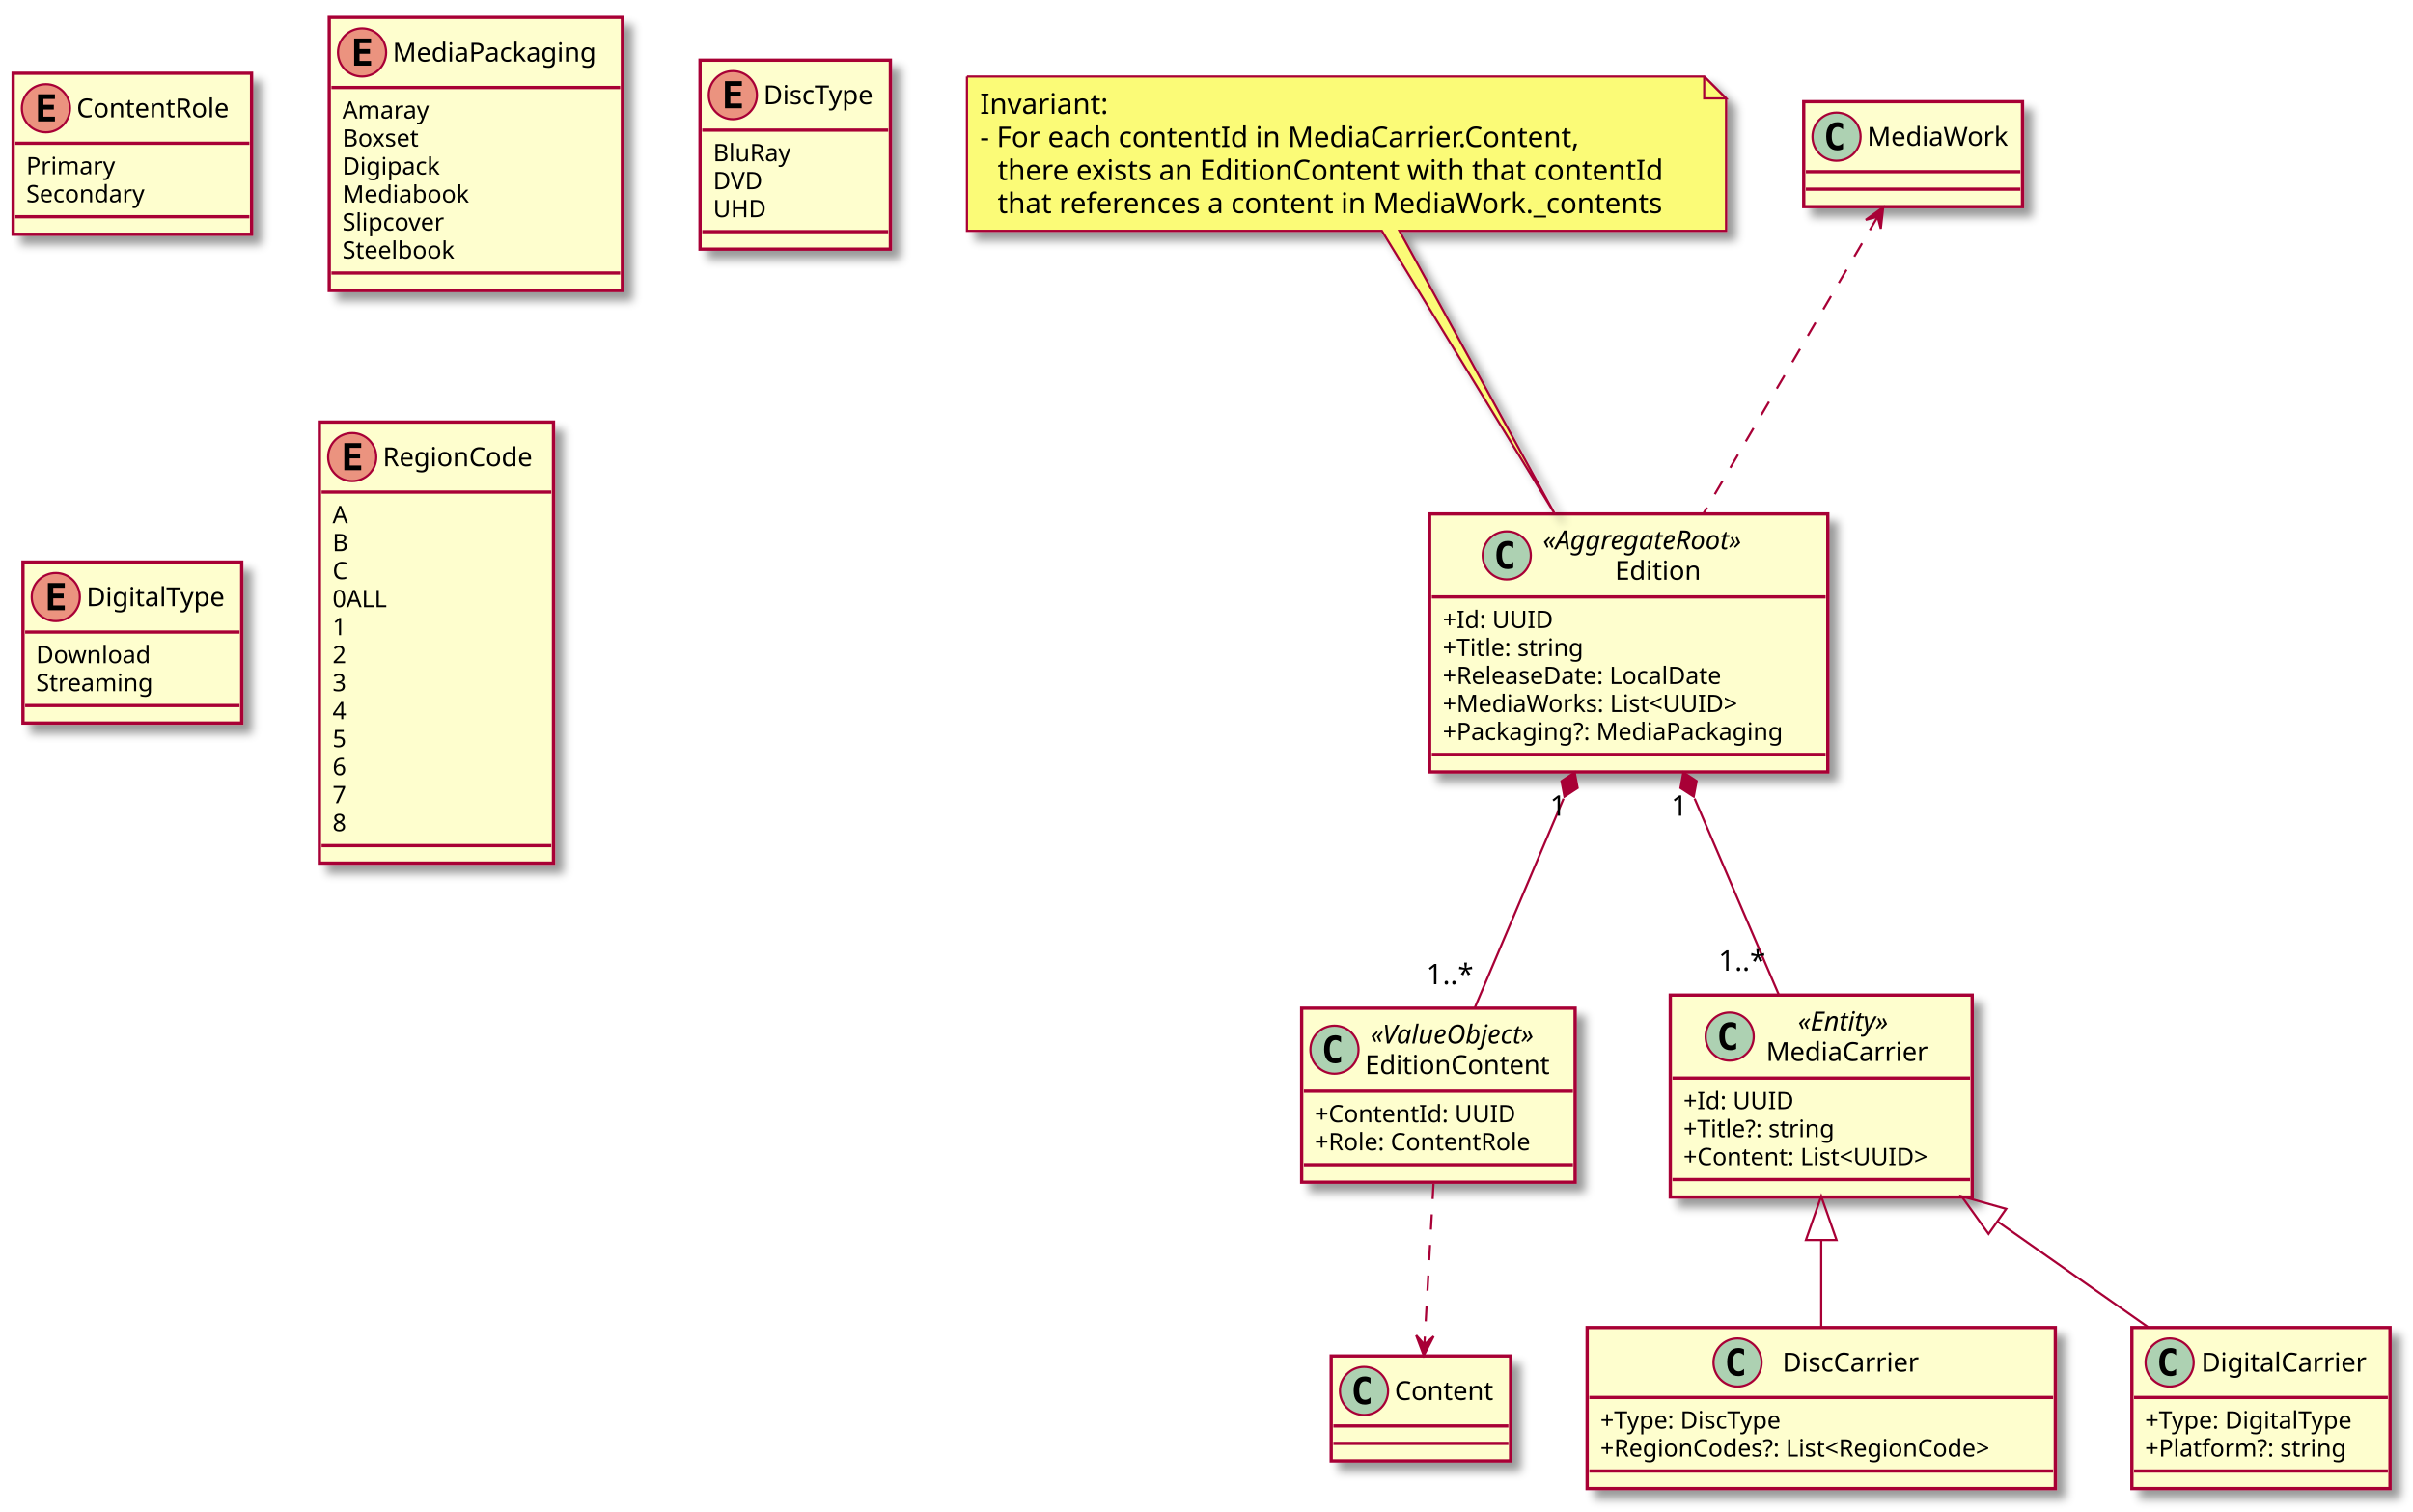
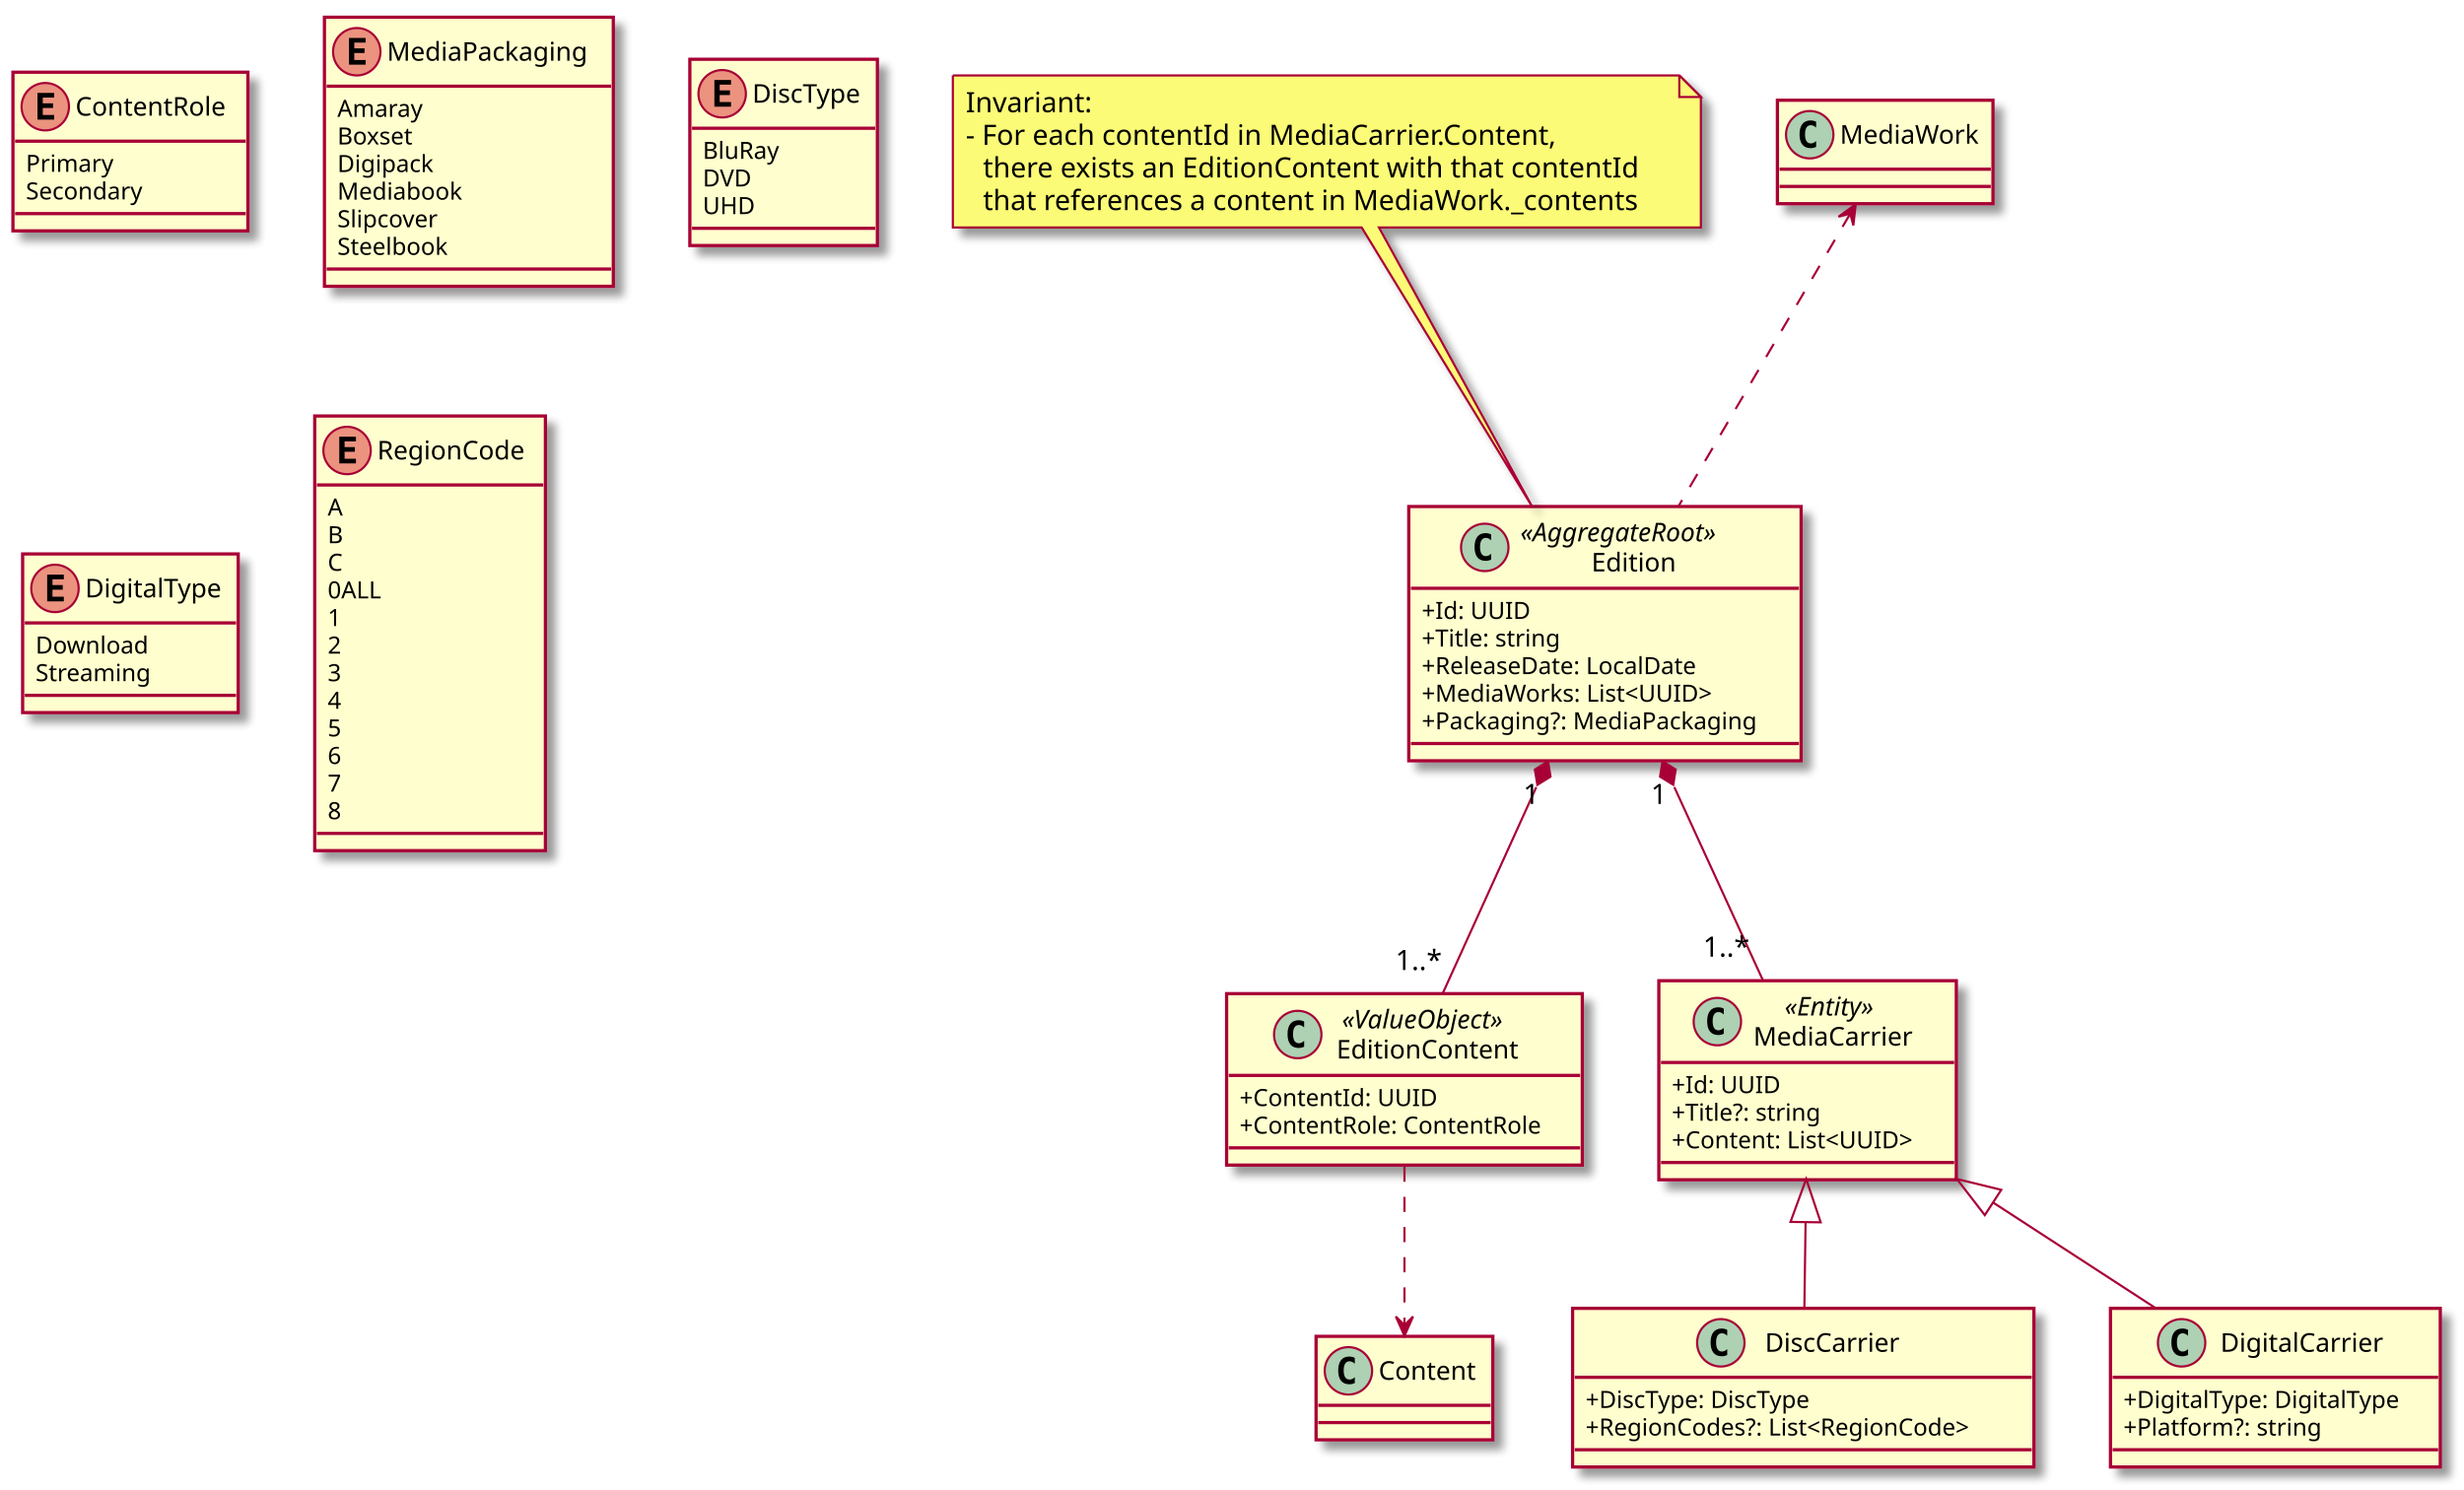
- <svg xmlns="http://www.w3.org/2000/svg" contentScriptType="application/ecmascript" contentStyleType="text/css" height="691px" preserveAspectRatio="none" style="width:1103px;height:691px;" version="1.1" viewBox="0 0 1103 691" width="1103px" zoomAndPan="magnify">
+ <svg xmlns="http://www.w3.org/2000/svg" contentScriptType="application/ecmascript" contentStyleType="text/css" height="691px" preserveAspectRatio="none" style="width:1143px;height:691px;" version="1.1" viewBox="0 0 1143 691" width="1143px" zoomAndPan="magnify">
  <defs>
-     <filter height="300%" id="f6bj7vffyf00a" width="300%" x="-1" y="-1">
+     <filter height="300%" id="f1p2oiz1u4tc2m" width="300%" x="-1" y="-1">
      <feGaussianBlur result="blurOut" stdDeviation="2.0" />
      <feColorMatrix in="blurOut" result="blurOut2" type="matrix" values="0 0 0 0 0 0 0 0 0 0 0 0 0 0 0 0 0 0 .4 0" />
      <feOffset dx="4.0" dy="4.0" in="blurOut2" result="blurOut3" />
      <feBlend in="SourceGraphic" in2="blurOut3" mode="normal" />
    </filter>
  </defs>
  <g>
-     <rect fill="#FEFECE" filter="url(#f6bj7vffyf00a)" height="117.961" id="Edition" style="stroke: #A80036; stroke-width: 1.5;" width="182" x="653.5" y="235" />
+     <rect fill="#FEFECE" filter="url(#f1p2oiz1u4tc2m)" height="117.961" id="Edition" style="stroke: #A80036; stroke-width: 1.5;" width="182" x="653.5" y="235" />
    <ellipse cx="688.75" cy="253.969" fill="#ADD1B2" rx="11" ry="11" style="stroke: #A80036; stroke-width: 1.0;" />
    <path d="M691.719,259.609 Q691.141,259.906 690.5,260.047 Q689.859,260.203 689.156,260.203 Q686.656,260.203 685.328,258.562 Q684.016,256.906 684.016,253.781 Q684.016,250.656 685.328,249 Q686.656,247.344 689.156,247.344 Q689.859,247.344 690.5,247.5 Q691.156,247.656 691.719,247.953 L691.719,250.672 Q691.094,250.094 690.5,249.828 Q689.906,249.547 689.281,249.547 Q687.938,249.547 687.25,250.625 Q686.562,251.688 686.562,253.781 Q686.562,255.875 687.25,256.953 Q687.938,258.016 689.281,258.016 Q689.906,258.016 690.5,257.75 Q691.094,257.469 691.719,256.891 L691.719,259.609 Z " />
    <text fill="#000000" font-family="sans-serif" font-size="12" font-style="italic" lengthAdjust="spacingAndGlyphs" textLength="109" x="705.25" y="251.139">«AggregateRoot»</text>
    <text fill="#000000" font-family="sans-serif" font-size="12" lengthAdjust="spacingAndGlyphs" textLength="43" x="738.25" y="265.107">Edition</text>
    <line style="stroke: #A80036; stroke-width: 1.5;" x1="654.5" x2="834.5" y1="272.938" y2="272.938" />
    <text fill="#000000" font-family="sans-serif" font-size="11" lengthAdjust="spacingAndGlyphs" textLength="54" x="659.5" y="287.148">+Id: UUID</text>
    <text fill="#000000" font-family="sans-serif" font-size="11" lengthAdjust="spacingAndGlyphs" textLength="74" x="659.5" y="299.953">+Title: string</text>
    <text fill="#000000" font-family="sans-serif" font-size="11" lengthAdjust="spacingAndGlyphs" textLength="143" x="659.5" y="312.757">+ReleaseDate: LocalDate</text>
    <text fill="#000000" font-family="sans-serif" font-size="11" lengthAdjust="spacingAndGlyphs" textLength="149" x="659.5" y="325.562">+MediaWorks: List&lt;UUID&gt;</text>
    <text fill="#000000" font-family="sans-serif" font-size="11" lengthAdjust="spacingAndGlyphs" textLength="170" x="659.5" y="338.367">+Packaging?: MediaPackaging</text>
    <line style="stroke: #A80036; stroke-width: 1.5;" x1="654.5" x2="834.5" y1="344.961" y2="344.961" />
-     <path d="M442,35 L442,105.531 A0,0 0 0 0 442,105.531 L631.66,105.531 L710.69,234.95 L639.66,105.531 L789,105.531 A0,0 0 0 0 789,105.531 L789,45 L779,35 L442,35 A0,0 0 0 0 442,35 " fill="#FBFB77" filter="url(#f6bj7vffyf00a)" style="stroke: #A80036; stroke-width: 1.0;" />
+     <path d="M442,35 L442,105.531 A0,0 0 0 0 442,105.531 L631.66,105.531 L710.69,234.95 L639.66,105.531 L789,105.531 A0,0 0 0 0 789,105.531 L789,45 L779,35 L442,35 A0,0 0 0 0 442,35 " fill="#FBFB77" filter="url(#f1p2oiz1u4tc2m)" style="stroke: #A80036; stroke-width: 1.0;" />
    <path d="M779,35 L779,45 L789,45 L779,35 " fill="#FBFB77" style="stroke: #A80036; stroke-width: 1.0;" />
    <text fill="#000000" font-family="sans-serif" font-size="13" lengthAdjust="spacingAndGlyphs" textLength="59" x="448" y="52.067">Invariant:</text>
    <text fill="#000000" font-family="sans-serif" font-size="13" lengthAdjust="spacingAndGlyphs" textLength="287" x="448" y="67.2">- For each contentId in MediaCarrier.Content,</text>
    <text fill="#000000" font-family="sans-serif" font-size="13" lengthAdjust="spacingAndGlyphs" textLength="316" x="456" y="82.332">there exists an EditionContent with that contentId</text>
    <text fill="#000000" font-family="sans-serif" font-size="13" lengthAdjust="spacingAndGlyphs" textLength="318" x="456" y="97.465">that references a content in MediaWork._contents</text>
-     <rect fill="#FEFECE" filter="url(#f6bj7vffyf00a)" height="79.547" id="EditionContent" style="stroke: #A80036; stroke-width: 1.5;" width="125" x="595" y="461" />
-     <ellipse cx="610" cy="479.969" fill="#ADD1B2" rx="11" ry="11" style="stroke: #A80036; stroke-width: 1.0;" />
-     <path d="M612.969,485.609 Q612.391,485.906 611.75,486.047 Q611.109,486.203 610.406,486.203 Q607.906,486.203 606.578,484.562 Q605.266,482.906 605.266,479.781 Q605.266,476.656 606.578,475 Q607.906,473.344 610.406,473.344 Q611.109,473.344 611.75,473.5 Q612.406,473.656 612.969,473.953 L612.969,476.672 Q612.344,476.094 611.75,475.828 Q611.156,475.547 610.531,475.547 Q609.188,475.547 608.5,476.625 Q607.812,477.688 607.812,479.781 Q607.812,481.875 608.5,482.953 Q609.188,484.016 610.531,484.016 Q611.156,484.016 611.75,483.75 Q612.344,483.469 612.969,482.891 L612.969,485.609 Z " />
-     <text fill="#000000" font-family="sans-serif" font-size="12" font-style="italic" lengthAdjust="spacingAndGlyphs" textLength="88" x="626.5" y="477.139">«ValueObject»</text>
-     <text fill="#000000" font-family="sans-serif" font-size="12" lengthAdjust="spacingAndGlyphs" textLength="93" x="624" y="491.107">EditionContent</text>
-     <line style="stroke: #A80036; stroke-width: 1.5;" x1="596" x2="719" y1="498.938" y2="498.938" />
-     <text fill="#000000" font-family="sans-serif" font-size="11" lengthAdjust="spacingAndGlyphs" textLength="98" x="601" y="513.148">+ContentId: UUID</text>
-     <text fill="#000000" font-family="sans-serif" font-size="11" lengthAdjust="spacingAndGlyphs" textLength="109" x="601" y="525.953">+Role: ContentRole</text>
-     <line style="stroke: #A80036; stroke-width: 1.5;" x1="596" x2="719" y1="532.547" y2="532.547" />
-     <rect fill="#FEFECE" filter="url(#f6bj7vffyf00a)" height="73.609" id="ContentRole" style="stroke: #A80036; stroke-width: 1.5;" width="109" x="6" y="33.5" />
+     <rect fill="#FEFECE" filter="url(#f1p2oiz1u4tc2m)" height="79.547" id="EditionContent" style="stroke: #A80036; stroke-width: 1.5;" width="165" x="569" y="461" />
+     <ellipse cx="602" cy="479.969" fill="#ADD1B2" rx="11" ry="11" style="stroke: #A80036; stroke-width: 1.0;" />
+     <path d="M604.969,485.609 Q604.391,485.906 603.75,486.047 Q603.109,486.203 602.406,486.203 Q599.906,486.203 598.578,484.562 Q597.266,482.906 597.266,479.781 Q597.266,476.656 598.578,475 Q599.906,473.344 602.406,473.344 Q603.109,473.344 603.75,473.5 Q604.406,473.656 604.969,473.953 L604.969,476.672 Q604.344,476.094 603.75,475.828 Q603.156,475.547 602.531,475.547 Q601.188,475.547 600.5,476.625 Q599.812,477.688 599.812,479.781 Q599.812,481.875 600.5,482.953 Q601.188,484.016 602.531,484.016 Q603.156,484.016 603.75,483.75 Q604.344,483.469 604.969,482.891 L604.969,485.609 Z " />
+     <text fill="#000000" font-family="sans-serif" font-size="12" font-style="italic" lengthAdjust="spacingAndGlyphs" textLength="88" x="622.5" y="477.139">«ValueObject»</text>
+     <text fill="#000000" font-family="sans-serif" font-size="12" lengthAdjust="spacingAndGlyphs" textLength="93" x="620" y="491.107">EditionContent</text>
+     <line style="stroke: #A80036; stroke-width: 1.5;" x1="570" x2="733" y1="498.938" y2="498.938" />
+     <text fill="#000000" font-family="sans-serif" font-size="11" lengthAdjust="spacingAndGlyphs" textLength="98" x="575" y="513.148">+ContentId: UUID</text>
+     <text fill="#000000" font-family="sans-serif" font-size="11" lengthAdjust="spacingAndGlyphs" textLength="153" x="575" y="525.953">+ContentRole: ContentRole</text>
+     <line style="stroke: #A80036; stroke-width: 1.5;" x1="570" x2="733" y1="532.547" y2="532.547" />
+     <rect fill="#FEFECE" filter="url(#f1p2oiz1u4tc2m)" height="73.609" id="ContentRole" style="stroke: #A80036; stroke-width: 1.5;" width="109" x="6" y="33.5" />
    <ellipse cx="21" cy="49.5" fill="#EB937F" rx="11" ry="11" style="stroke: #A80036; stroke-width: 1.0;" />
    <path d="M25.109,55.5 L17.391,55.5 L17.391,43.109 L25.109,43.109 L25.109,45.266 L19.844,45.266 L19.844,47.938 L24.609,47.938 L24.609,50.094 L19.844,50.094 L19.844,53.344 L25.109,53.344 L25.109,55.5 Z " />
    <text fill="#000000" font-family="sans-serif" font-size="12" lengthAdjust="spacingAndGlyphs" textLength="77" x="35" y="53.654">ContentRole</text>
    <line style="stroke: #A80036; stroke-width: 1.5;" x1="7" x2="114" y1="65.5" y2="65.5" />
    <text fill="#000000" font-family="sans-serif" font-size="11" lengthAdjust="spacingAndGlyphs" textLength="44" x="12" y="79.71">Primary</text>
    <text fill="#000000" font-family="sans-serif" font-size="11" lengthAdjust="spacingAndGlyphs" textLength="60" x="12" y="92.515">Secondary</text>
    <line style="stroke: #A80036; stroke-width: 1.5;" x1="7" x2="114" y1="99.109" y2="99.109" />
-     <rect fill="#FEFECE" filter="url(#f6bj7vffyf00a)" height="92.352" id="MediaCarrier" style="stroke: #A80036; stroke-width: 1.5;" width="138" x="763.5" y="455" />
-     <ellipse cx="790.65" cy="473.969" fill="#ADD1B2" rx="11" ry="11" style="stroke: #A80036; stroke-width: 1.0;" />
-     <path d="M793.619,479.609 Q793.041,479.906 792.4,480.047 Q791.759,480.203 791.056,480.203 Q788.556,480.203 787.228,478.562 Q785.916,476.906 785.916,473.781 Q785.916,470.656 787.228,469 Q788.556,467.344 791.056,467.344 Q791.759,467.344 792.4,467.5 Q793.056,467.656 793.619,467.953 L793.619,470.672 Q792.994,470.094 792.4,469.828 Q791.806,469.547 791.181,469.547 Q789.837,469.547 789.15,470.625 Q788.462,471.688 788.462,473.781 Q788.462,475.875 789.15,476.953 Q789.837,478.016 791.181,478.016 Q791.806,478.016 792.4,477.75 Q792.994,477.469 793.619,476.891 L793.619,479.609 Z " />
-     <text fill="#000000" font-family="sans-serif" font-size="12" font-style="italic" lengthAdjust="spacingAndGlyphs" textLength="50" x="821.85" y="471.139">«Entity»</text>
-     <text fill="#000000" font-family="sans-serif" font-size="12" lengthAdjust="spacingAndGlyphs" textLength="79" x="807.35" y="485.107">MediaCarrier</text>
-     <line style="stroke: #A80036; stroke-width: 1.5;" x1="764.5" x2="900.5" y1="492.938" y2="492.938" />
-     <text fill="#000000" font-family="sans-serif" font-size="11" lengthAdjust="spacingAndGlyphs" textLength="54" x="769.5" y="507.148">+Id: UUID</text>
-     <text fill="#000000" font-family="sans-serif" font-size="11" lengthAdjust="spacingAndGlyphs" textLength="80" x="769.5" y="519.953">+Title?: string</text>
-     <text fill="#000000" font-family="sans-serif" font-size="11" lengthAdjust="spacingAndGlyphs" textLength="126" x="769.5" y="532.757">+Content: List&lt;UUID&gt;</text>
-     <line style="stroke: #A80036; stroke-width: 1.5;" x1="764.5" x2="900.5" y1="539.352" y2="539.352" />
-     <rect fill="#FEFECE" filter="url(#f6bj7vffyf00a)" height="73.609" id="DiscCarrier" style="stroke: #A80036; stroke-width: 1.5;" width="214" x="725.5" y="607" />
-     <ellipse cx="794.25" cy="623" fill="#ADD1B2" rx="11" ry="11" style="stroke: #A80036; stroke-width: 1.0;" />
-     <path d="M797.219,628.641 Q796.641,628.938 796,629.078 Q795.359,629.234 794.656,629.234 Q792.156,629.234 790.828,627.594 Q789.516,625.938 789.516,622.812 Q789.516,619.688 790.828,618.031 Q792.156,616.375 794.656,616.375 Q795.359,616.375 796,616.531 Q796.656,616.688 797.219,616.984 L797.219,619.703 Q796.594,619.125 796,618.859 Q795.406,618.578 794.781,618.578 Q793.438,618.578 792.75,619.656 Q792.062,620.719 792.062,622.812 Q792.062,624.906 792.75,625.984 Q793.438,627.047 794.781,627.047 Q795.406,627.047 796,626.781 Q796.594,626.5 797.219,625.922 L797.219,628.641 Z " />
-     <text fill="#000000" font-family="sans-serif" font-size="12" lengthAdjust="spacingAndGlyphs" textLength="68" x="814.75" y="627.154">DiscCarrier</text>
-     <line style="stroke: #A80036; stroke-width: 1.5;" x1="726.5" x2="938.5" y1="639" y2="639" />
-     <text fill="#000000" font-family="sans-serif" font-size="11" lengthAdjust="spacingAndGlyphs" textLength="95" x="731.5" y="653.21">+Type: DiscType</text>
-     <text fill="#000000" font-family="sans-serif" font-size="11" lengthAdjust="spacingAndGlyphs" textLength="202" x="731.5" y="666.015">+RegionCodes?: List&lt;RegionCode&gt;</text>
-     <line style="stroke: #A80036; stroke-width: 1.5;" x1="726.5" x2="938.5" y1="672.609" y2="672.609" />
-     <rect fill="#FEFECE" filter="url(#f6bj7vffyf00a)" height="73.609" id="DigitalCarrier" style="stroke: #A80036; stroke-width: 1.5;" width="118" x="974.5" y="607" />
-     <ellipse cx="991.75" cy="623" fill="#ADD1B2" rx="11" ry="11" style="stroke: #A80036; stroke-width: 1.0;" />
-     <path d="M994.719,628.641 Q994.141,628.938 993.5,629.078 Q992.859,629.234 992.156,629.234 Q989.656,629.234 988.328,627.594 Q987.016,625.938 987.016,622.812 Q987.016,619.688 988.328,618.031 Q989.656,616.375 992.156,616.375 Q992.859,616.375 993.5,616.531 Q994.156,616.688 994.719,616.984 L994.719,619.703 Q994.094,619.125 993.5,618.859 Q992.906,618.578 992.281,618.578 Q990.938,618.578 990.25,619.656 Q989.562,620.719 989.562,622.812 Q989.562,624.906 990.25,625.984 Q990.938,627.047 992.281,627.047 Q992.906,627.047 993.5,626.781 Q994.094,626.5 994.719,625.922 L994.719,628.641 Z " />
-     <text fill="#000000" font-family="sans-serif" font-size="12" lengthAdjust="spacingAndGlyphs" textLength="81" x="1006.25" y="627.154">DigitalCarrier</text>
-     <line style="stroke: #A80036; stroke-width: 1.5;" x1="975.5" x2="1091.5" y1="639" y2="639" />
-     <text fill="#000000" font-family="sans-serif" font-size="11" lengthAdjust="spacingAndGlyphs" textLength="106" x="980.5" y="653.21">+Type: DigitalType</text>
-     <text fill="#000000" font-family="sans-serif" font-size="11" lengthAdjust="spacingAndGlyphs" textLength="104" x="980.5" y="666.015">+Platform?: string</text>
-     <line style="stroke: #A80036; stroke-width: 1.5;" x1="975.5" x2="1091.5" y1="672.609" y2="672.609" />
-     <rect fill="#FEFECE" filter="url(#f6bj7vffyf00a)" height="124.828" id="MediaPackaging" style="stroke: #A80036; stroke-width: 1.5;" width="134" x="150.5" y="8" />
+     <rect fill="#FEFECE" filter="url(#f1p2oiz1u4tc2m)" height="92.352" id="MediaCarrier" style="stroke: #A80036; stroke-width: 1.5;" width="138" x="769.5" y="455" />
+     <ellipse cx="796.65" cy="473.969" fill="#ADD1B2" rx="11" ry="11" style="stroke: #A80036; stroke-width: 1.0;" />
+     <path d="M799.619,479.609 Q799.041,479.906 798.4,480.047 Q797.759,480.203 797.056,480.203 Q794.556,480.203 793.228,478.562 Q791.916,476.906 791.916,473.781 Q791.916,470.656 793.228,469 Q794.556,467.344 797.056,467.344 Q797.759,467.344 798.4,467.5 Q799.056,467.656 799.619,467.953 L799.619,470.672 Q798.994,470.094 798.4,469.828 Q797.806,469.547 797.181,469.547 Q795.837,469.547 795.15,470.625 Q794.462,471.688 794.462,473.781 Q794.462,475.875 795.15,476.953 Q795.837,478.016 797.181,478.016 Q797.806,478.016 798.4,477.75 Q798.994,477.469 799.619,476.891 L799.619,479.609 Z " />
+     <text fill="#000000" font-family="sans-serif" font-size="12" font-style="italic" lengthAdjust="spacingAndGlyphs" textLength="50" x="827.85" y="471.139">«Entity»</text>
+     <text fill="#000000" font-family="sans-serif" font-size="12" lengthAdjust="spacingAndGlyphs" textLength="79" x="813.35" y="485.107">MediaCarrier</text>
+     <line style="stroke: #A80036; stroke-width: 1.5;" x1="770.5" x2="906.5" y1="492.938" y2="492.938" />
+     <text fill="#000000" font-family="sans-serif" font-size="11" lengthAdjust="spacingAndGlyphs" textLength="54" x="775.5" y="507.148">+Id: UUID</text>
+     <text fill="#000000" font-family="sans-serif" font-size="11" lengthAdjust="spacingAndGlyphs" textLength="80" x="775.5" y="519.953">+Title?: string</text>
+     <text fill="#000000" font-family="sans-serif" font-size="11" lengthAdjust="spacingAndGlyphs" textLength="126" x="775.5" y="532.757">+Content: List&lt;UUID&gt;</text>
+     <line style="stroke: #A80036; stroke-width: 1.5;" x1="770.5" x2="906.5" y1="539.352" y2="539.352" />
+     <rect fill="#FEFECE" filter="url(#f1p2oiz1u4tc2m)" height="73.609" id="DiscCarrier" style="stroke: #A80036; stroke-width: 1.5;" width="214" x="729.5" y="607" />
+     <ellipse cx="798.25" cy="623" fill="#ADD1B2" rx="11" ry="11" style="stroke: #A80036; stroke-width: 1.0;" />
+     <path d="M801.219,628.641 Q800.641,628.938 800,629.078 Q799.359,629.234 798.656,629.234 Q796.156,629.234 794.828,627.594 Q793.516,625.938 793.516,622.812 Q793.516,619.688 794.828,618.031 Q796.156,616.375 798.656,616.375 Q799.359,616.375 800,616.531 Q800.656,616.688 801.219,616.984 L801.219,619.703 Q800.594,619.125 800,618.859 Q799.406,618.578 798.781,618.578 Q797.438,618.578 796.75,619.656 Q796.062,620.719 796.062,622.812 Q796.062,624.906 796.75,625.984 Q797.438,627.047 798.781,627.047 Q799.406,627.047 800,626.781 Q800.594,626.5 801.219,625.922 L801.219,628.641 Z " />
+     <text fill="#000000" font-family="sans-serif" font-size="12" lengthAdjust="spacingAndGlyphs" textLength="68" x="818.75" y="627.154">DiscCarrier</text>
+     <line style="stroke: #A80036; stroke-width: 1.5;" x1="730.5" x2="942.5" y1="639" y2="639" />
+     <text fill="#000000" font-family="sans-serif" font-size="11" lengthAdjust="spacingAndGlyphs" textLength="119" x="735.5" y="653.21">+DiscType: DiscType</text>
+     <text fill="#000000" font-family="sans-serif" font-size="11" lengthAdjust="spacingAndGlyphs" textLength="202" x="735.5" y="666.015">+RegionCodes?: List&lt;RegionCode&gt;</text>
+     <line style="stroke: #A80036; stroke-width: 1.5;" x1="730.5" x2="942.5" y1="672.609" y2="672.609" />
+     <rect fill="#FEFECE" filter="url(#f1p2oiz1u4tc2m)" height="73.609" id="DigitalCarrier" style="stroke: #A80036; stroke-width: 1.5;" width="153" x="979" y="607" />
+     <ellipse cx="1012" cy="623" fill="#ADD1B2" rx="11" ry="11" style="stroke: #A80036; stroke-width: 1.0;" />
+     <path d="M1014.969,628.641 Q1014.391,628.938 1013.75,629.078 Q1013.109,629.234 1012.406,629.234 Q1009.906,629.234 1008.578,627.594 Q1007.266,625.938 1007.266,622.812 Q1007.266,619.688 1008.578,618.031 Q1009.906,616.375 1012.406,616.375 Q1013.109,616.375 1013.75,616.531 Q1014.406,616.688 1014.969,616.984 L1014.969,619.703 Q1014.344,619.125 1013.75,618.859 Q1013.156,618.578 1012.531,618.578 Q1011.188,618.578 1010.5,619.656 Q1009.812,620.719 1009.812,622.812 Q1009.812,624.906 1010.5,625.984 Q1011.188,627.047 1012.531,627.047 Q1013.156,627.047 1013.75,626.781 Q1014.344,626.5 1014.969,625.922 L1014.969,628.641 Z " />
+     <text fill="#000000" font-family="sans-serif" font-size="12" lengthAdjust="spacingAndGlyphs" textLength="81" x="1030" y="627.154">DigitalCarrier</text>
+     <line style="stroke: #A80036; stroke-width: 1.5;" x1="980" x2="1131" y1="639" y2="639" />
+     <text fill="#000000" font-family="sans-serif" font-size="11" lengthAdjust="spacingAndGlyphs" textLength="141" x="985" y="653.21">+DigitalType: DigitalType</text>
+     <text fill="#000000" font-family="sans-serif" font-size="11" lengthAdjust="spacingAndGlyphs" textLength="104" x="985" y="666.015">+Platform?: string</text>
+     <line style="stroke: #A80036; stroke-width: 1.5;" x1="980" x2="1131" y1="672.609" y2="672.609" />
+     <rect fill="#FEFECE" filter="url(#f1p2oiz1u4tc2m)" height="124.828" id="MediaPackaging" style="stroke: #A80036; stroke-width: 1.5;" width="134" x="150.5" y="8" />
    <ellipse cx="165.5" cy="24" fill="#EB937F" rx="11" ry="11" style="stroke: #A80036; stroke-width: 1.0;" />
    <path d="M169.609,30 L161.891,30 L161.891,17.609 L169.609,17.609 L169.609,19.766 L164.344,19.766 L164.344,22.438 L169.109,22.438 L169.109,24.594 L164.344,24.594 L164.344,27.844 L169.609,27.844 L169.609,30 Z " />
    <text fill="#000000" font-family="sans-serif" font-size="12" lengthAdjust="spacingAndGlyphs" textLength="102" x="179.5" y="28.154">MediaPackaging</text>
    <line style="stroke: #A80036; stroke-width: 1.5;" x1="151.5" x2="283.5" y1="40" y2="40" />
    <text fill="#000000" font-family="sans-serif" font-size="11" lengthAdjust="spacingAndGlyphs" textLength="43" x="156.5" y="54.21">Amaray</text>
    <text fill="#000000" font-family="sans-serif" font-size="11" lengthAdjust="spacingAndGlyphs" textLength="39" x="156.5" y="67.015">Boxset</text>
    <text fill="#000000" font-family="sans-serif" font-size="11" lengthAdjust="spacingAndGlyphs" textLength="47" x="156.5" y="79.82">Digipack</text>
    <text fill="#000000" font-family="sans-serif" font-size="11" lengthAdjust="spacingAndGlyphs" textLength="60" x="156.5" y="92.624">Mediabook</text>
    <text fill="#000000" font-family="sans-serif" font-size="11" lengthAdjust="spacingAndGlyphs" textLength="52" x="156.5" y="105.429">Slipcover</text>
    <text fill="#000000" font-family="sans-serif" font-size="11" lengthAdjust="spacingAndGlyphs" textLength="56" x="156.5" y="118.234">Steelbook</text>
    <line style="stroke: #A80036; stroke-width: 1.5;" x1="151.5" x2="283.5" y1="124.828" y2="124.828" />
-     <rect fill="#FEFECE" filter="url(#f6bj7vffyf00a)" height="86.414" id="DiscType" style="stroke: #A80036; stroke-width: 1.5;" width="87" x="320" y="27.5" />
+     <rect fill="#FEFECE" filter="url(#f1p2oiz1u4tc2m)" height="86.414" id="DiscType" style="stroke: #A80036; stroke-width: 1.5;" width="87" x="320" y="27.5" />
    <ellipse cx="335" cy="43.5" fill="#EB937F" rx="11" ry="11" style="stroke: #A80036; stroke-width: 1.0;" />
    <path d="M339.109,49.5 L331.391,49.5 L331.391,37.109 L339.109,37.109 L339.109,39.266 L333.844,39.266 L333.844,41.938 L338.609,41.938 L338.609,44.094 L333.844,44.094 L333.844,47.344 L339.109,47.344 L339.109,49.5 Z " />
    <text fill="#000000" font-family="sans-serif" font-size="12" lengthAdjust="spacingAndGlyphs" textLength="55" x="349" y="47.654">DiscType</text>
    <line style="stroke: #A80036; stroke-width: 1.5;" x1="321" x2="406" y1="59.5" y2="59.5" />
    <text fill="#000000" font-family="sans-serif" font-size="11" lengthAdjust="spacingAndGlyphs" textLength="38" x="326" y="73.71">BluRay</text>
    <text fill="#000000" font-family="sans-serif" font-size="11" lengthAdjust="spacingAndGlyphs" textLength="23" x="326" y="86.515">DVD</text>
    <text fill="#000000" font-family="sans-serif" font-size="11" lengthAdjust="spacingAndGlyphs" textLength="24" x="326" y="99.32">UHD</text>
    <line style="stroke: #A80036; stroke-width: 1.5;" x1="321" x2="406" y1="105.914" y2="105.914" />
-     <rect fill="#FEFECE" filter="url(#f6bj7vffyf00a)" height="73.609" id="DigitalType" style="stroke: #A80036; stroke-width: 1.5;" width="100" x="10.5" y="257" />
+     <rect fill="#FEFECE" filter="url(#f1p2oiz1u4tc2m)" height="73.609" id="DigitalType" style="stroke: #A80036; stroke-width: 1.5;" width="100" x="10.5" y="257" />
    <ellipse cx="25.5" cy="273" fill="#EB937F" rx="11" ry="11" style="stroke: #A80036; stroke-width: 1.0;" />
    <path d="M29.609,279 L21.891,279 L21.891,266.609 L29.609,266.609 L29.609,268.766 L24.344,268.766 L24.344,271.438 L29.109,271.438 L29.109,273.594 L24.344,273.594 L24.344,276.844 L29.609,276.844 L29.609,279 Z " />
    <text fill="#000000" font-family="sans-serif" font-size="12" lengthAdjust="spacingAndGlyphs" textLength="68" x="39.5" y="277.154">DigitalType</text>
    <line style="stroke: #A80036; stroke-width: 1.5;" x1="11.5" x2="109.5" y1="289" y2="289" />
    <text fill="#000000" font-family="sans-serif" font-size="11" lengthAdjust="spacingAndGlyphs" textLength="55" x="16.5" y="303.21">Download</text>
    <text fill="#000000" font-family="sans-serif" font-size="11" lengthAdjust="spacingAndGlyphs" textLength="59" x="16.5" y="316.015">Streaming</text>
    <line style="stroke: #A80036; stroke-width: 1.5;" x1="11.5" x2="109.5" y1="322.609" y2="322.609" />
-     <rect fill="#FEFECE" filter="url(#f6bj7vffyf00a)" height="201.656" id="RegionCode" style="stroke: #A80036; stroke-width: 1.5;" width="107" x="146" y="193" />
+     <rect fill="#FEFECE" filter="url(#f1p2oiz1u4tc2m)" height="201.656" id="RegionCode" style="stroke: #A80036; stroke-width: 1.5;" width="107" x="146" y="193" />
    <ellipse cx="161" cy="209" fill="#EB937F" rx="11" ry="11" style="stroke: #A80036; stroke-width: 1.0;" />
    <path d="M165.109,215 L157.391,215 L157.391,202.609 L165.109,202.609 L165.109,204.766 L159.844,204.766 L159.844,207.438 L164.609,207.438 L164.609,209.594 L159.844,209.594 L159.844,212.844 L165.109,212.844 L165.109,215 Z " />
    <text fill="#000000" font-family="sans-serif" font-size="12" lengthAdjust="spacingAndGlyphs" textLength="75" x="175" y="213.154">RegionCode</text>
    <line style="stroke: #A80036; stroke-width: 1.5;" x1="147" x2="252" y1="225" y2="225" />
    <text fill="#000000" font-family="sans-serif" font-size="11" lengthAdjust="spacingAndGlyphs" textLength="7" x="152" y="239.21">A</text>
    <text fill="#000000" font-family="sans-serif" font-size="11" lengthAdjust="spacingAndGlyphs" textLength="8" x="152" y="252.015">B</text>
    <text fill="#000000" font-family="sans-serif" font-size="11" lengthAdjust="spacingAndGlyphs" textLength="8" x="152" y="264.82">C</text>
    <text fill="#000000" font-family="sans-serif" font-size="11" lengthAdjust="spacingAndGlyphs" textLength="26" x="152" y="277.625">0ALL</text>
    <text fill="#000000" font-family="sans-serif" font-size="11" lengthAdjust="spacingAndGlyphs" textLength="7" x="152" y="290.429">1</text>
    <text fill="#000000" font-family="sans-serif" font-size="11" lengthAdjust="spacingAndGlyphs" textLength="7" x="152" y="303.234">2</text>
    <text fill="#000000" font-family="sans-serif" font-size="11" lengthAdjust="spacingAndGlyphs" textLength="7" x="152" y="316.039">3</text>
    <text fill="#000000" font-family="sans-serif" font-size="11" lengthAdjust="spacingAndGlyphs" textLength="7" x="152" y="328.843">4</text>
    <text fill="#000000" font-family="sans-serif" font-size="11" lengthAdjust="spacingAndGlyphs" textLength="7" x="152" y="341.648">5</text>
    <text fill="#000000" font-family="sans-serif" font-size="11" lengthAdjust="spacingAndGlyphs" textLength="7" x="152" y="354.453">6</text>
    <text fill="#000000" font-family="sans-serif" font-size="11" lengthAdjust="spacingAndGlyphs" textLength="7" x="152" y="367.257">7</text>
    <text fill="#000000" font-family="sans-serif" font-size="11" lengthAdjust="spacingAndGlyphs" textLength="7" x="152" y="380.062">8</text>
    <line style="stroke: #A80036; stroke-width: 1.5;" x1="147" x2="252" y1="386.656" y2="386.656" />
-     <rect fill="#FEFECE" filter="url(#f6bj7vffyf00a)" height="48" id="MediaWork" style="stroke: #A80036; stroke-width: 1.5;" width="100" x="824.5" y="46.5" />
+     <rect fill="#FEFECE" filter="url(#f1p2oiz1u4tc2m)" height="48" id="MediaWork" style="stroke: #A80036; stroke-width: 1.5;" width="100" x="824.5" y="46.5" />
    <ellipse cx="839.5" cy="62.5" fill="#ADD1B2" rx="11" ry="11" style="stroke: #A80036; stroke-width: 1.0;" />
    <path d="M842.469,68.141 Q841.891,68.438 841.25,68.578 Q840.609,68.734 839.906,68.734 Q837.406,68.734 836.078,67.094 Q834.766,65.438 834.766,62.312 Q834.766,59.188 836.078,57.531 Q837.406,55.875 839.906,55.875 Q840.609,55.875 841.25,56.031 Q841.906,56.188 842.469,56.484 L842.469,59.203 Q841.844,58.625 841.25,58.359 Q840.656,58.078 840.031,58.078 Q838.688,58.078 838,59.156 Q837.312,60.219 837.312,62.312 Q837.312,64.406 838,65.484 Q838.688,66.547 840.031,66.547 Q840.656,66.547 841.25,66.281 Q841.844,66 842.469,65.422 L842.469,68.141 Z " />
    <text fill="#000000" font-family="sans-serif" font-size="12" lengthAdjust="spacingAndGlyphs" textLength="68" x="853.5" y="66.654">MediaWork</text>
    <line style="stroke: #A80036; stroke-width: 1.5;" x1="825.5" x2="923.5" y1="78.5" y2="78.5" />
    <line style="stroke: #A80036; stroke-width: 1.5;" x1="825.5" x2="923.5" y1="86.5" y2="86.5" />
-     <rect fill="#FEFECE" filter="url(#f6bj7vffyf00a)" height="48" id="Content" style="stroke: #A80036; stroke-width: 1.5;" width="82" x="608.5" y="620" />
-     <ellipse cx="623.5" cy="636" fill="#ADD1B2" rx="11" ry="11" style="stroke: #A80036; stroke-width: 1.0;" />
-     <path d="M626.469,641.641 Q625.891,641.938 625.25,642.078 Q624.609,642.234 623.906,642.234 Q621.406,642.234 620.078,640.594 Q618.766,638.938 618.766,635.812 Q618.766,632.688 620.078,631.031 Q621.406,629.375 623.906,629.375 Q624.609,629.375 625.25,629.531 Q625.906,629.688 626.469,629.984 L626.469,632.703 Q625.844,632.125 625.25,631.859 Q624.656,631.578 624.031,631.578 Q622.688,631.578 622,632.656 Q621.312,633.719 621.312,635.812 Q621.312,637.906 622,638.984 Q622.688,640.047 624.031,640.047 Q624.656,640.047 625.25,639.781 Q625.844,639.5 626.469,638.922 L626.469,641.641 Z " />
-     <text fill="#000000" font-family="sans-serif" font-size="12" lengthAdjust="spacingAndGlyphs" textLength="50" x="637.5" y="640.154">Content</text>
-     <line style="stroke: #A80036; stroke-width: 1.5;" x1="609.5" x2="689.5" y1="652" y2="652" />
-     <line style="stroke: #A80036; stroke-width: 1.5;" x1="609.5" x2="689.5" y1="660" y2="660" />
-     <path d="M714.71,365.19 C701.14,397.16 685.59,433.81 674.13,460.81 " fill="none" id="Edition&lt;-EditionContent" style="stroke: #A80036; stroke-width: 1.0;" />
-     <polygon fill="#A80036" points="719.8,353.2,713.776,357.164,715.119,364.249,721.143,360.285,719.8,353.2" style="stroke: #A80036; stroke-width: 1.0;" />
-     <text fill="#000000" font-family="sans-serif" font-size="13" lengthAdjust="spacingAndGlyphs" textLength="8" x="708.482" y="372.989">1</text>
-     <text fill="#000000" font-family="sans-serif" font-size="13" lengthAdjust="spacingAndGlyphs" textLength="23" x="651.98" y="450.027">1..*</text>
-     <path d="M774.63,365.18 C787.34,394.8 801.78,428.43 813.05,454.69 " fill="none" id="Edition&lt;-MediaCarrier" style="stroke: #A80036; stroke-width: 1.0;" />
-     <polygon fill="#A80036" points="769.48,353.2,768.172,360.291,774.215,364.226,775.523,357.135,769.48,353.2" style="stroke: #A80036; stroke-width: 1.0;" />
-     <text fill="#000000" font-family="sans-serif" font-size="13" lengthAdjust="spacingAndGlyphs" textLength="8" x="763.906" y="372.989">1</text>
-     <text fill="#000000" font-family="sans-serif" font-size="13" lengthAdjust="spacingAndGlyphs" textLength="23" x="785.504" y="443.837">1..*</text>
-     <path d="M832.5,567.23 C832.5,580.87 832.5,594.77 832.5,606.88 " fill="none" id="MediaCarrier&lt;-DiscCarrier" style="stroke: #A80036; stroke-width: 1.0;" />
-     <polygon fill="none" points="825.5,567,832.5,547,839.5,567,825.5,567" style="stroke: #A80036; stroke-width: 1.0;" />
-     <path d="M913.22,558.62 C936.42,574.9 961.09,592.21 982.01,606.88 " fill="none" id="MediaCarrier&lt;-DigitalCarrier" style="stroke: #A80036; stroke-width: 1.0;" />
-     <polygon fill="none" points="909,564.22,896.65,547,917.04,552.76,909,564.22" style="stroke: #A80036; stroke-width: 1.0;" />
+     <rect fill="#FEFECE" filter="url(#f1p2oiz1u4tc2m)" height="48" id="Content" style="stroke: #A80036; stroke-width: 1.5;" width="82" x="610.5" y="620" />
+     <ellipse cx="625.5" cy="636" fill="#ADD1B2" rx="11" ry="11" style="stroke: #A80036; stroke-width: 1.0;" />
+     <path d="M628.469,641.641 Q627.891,641.938 627.25,642.078 Q626.609,642.234 625.906,642.234 Q623.406,642.234 622.078,640.594 Q620.766,638.938 620.766,635.812 Q620.766,632.688 622.078,631.031 Q623.406,629.375 625.906,629.375 Q626.609,629.375 627.25,629.531 Q627.906,629.688 628.469,629.984 L628.469,632.703 Q627.844,632.125 627.25,631.859 Q626.656,631.578 626.031,631.578 Q624.688,631.578 624,632.656 Q623.312,633.719 623.312,635.812 Q623.312,637.906 624,638.984 Q624.688,640.047 626.031,640.047 Q626.656,640.047 627.25,639.781 Q627.844,639.5 628.469,638.922 L628.469,641.641 Z " />
+     <text fill="#000000" font-family="sans-serif" font-size="12" lengthAdjust="spacingAndGlyphs" textLength="50" x="639.5" y="640.154">Content</text>
+     <line style="stroke: #A80036; stroke-width: 1.5;" x1="611.5" x2="691.5" y1="652" y2="652" />
+     <line style="stroke: #A80036; stroke-width: 1.5;" x1="611.5" x2="691.5" y1="660" y2="660" />
+     <path d="M712.66,365.19 C698.15,397.16 681.53,433.81 669.28,460.81 " fill="none" id="Edition&lt;-EditionContent" style="stroke: #A80036; stroke-width: 1.0;" />
+     <polygon fill="#A80036" points="718.1,353.2,711.983,357.018,713.154,364.133,719.272,360.315,718.1,353.2" style="stroke: #A80036; stroke-width: 1.0;" />
+     <text fill="#000000" font-family="sans-serif" font-size="13" lengthAdjust="spacingAndGlyphs" textLength="8" x="706.585" y="372.989">1</text>
+     <text fill="#000000" font-family="sans-serif" font-size="13" lengthAdjust="spacingAndGlyphs" textLength="23" x="647.32" y="450.027">1..*</text>
+     <path d="M776.68,365.18 C790.26,394.8 805.68,428.43 817.73,454.69 " fill="none" id="Edition&lt;-MediaCarrier" style="stroke: #A80036; stroke-width: 1.0;" />
+     <polygon fill="#A80036" points="771.19,353.2,770.053,360.321,776.189,364.109,777.326,356.988,771.19,353.2" style="stroke: #A80036; stroke-width: 1.0;" />
+     <text fill="#000000" font-family="sans-serif" font-size="13" lengthAdjust="spacingAndGlyphs" textLength="8" x="765.813" y="372.989">1</text>
+     <text fill="#000000" font-family="sans-serif" font-size="13" lengthAdjust="spacingAndGlyphs" textLength="23" x="789.99" y="443.837">1..*</text>
+     <path d="M837.57,567.23 C837.38,580.87 837.18,594.77 837.01,606.88 " fill="none" id="MediaCarrier&lt;-DiscCarrier" style="stroke: #A80036; stroke-width: 1.0;" />
+     <polygon fill="none" points="830.58,566.9,837.86,547,844.58,567.1,830.58,566.9" style="stroke: #A80036; stroke-width: 1.0;" />
+     <path d="M924.55,557.91 C949.92,574.4 977,591.99 999.92,606.88 " fill="none" id="MediaCarrier&lt;-DigitalCarrier" style="stroke: #A80036; stroke-width: 1.0;" />
+     <polygon fill="none" points="920.71,563.77,907.76,547,928.34,552.03,920.71,563.77" style="stroke: #A80036; stroke-width: 1.0;" />
    <path d="M858.25,99.19 C838.39,133.02 804.27,191.15 778.57,234.95 " fill="none" id="MediaWork&lt;-Edition" style="stroke: #A80036; stroke-width: 1.0; stroke-dasharray: 7.0,7.0;" />
    <polygon fill="#A80036" points="860.83,94.79,852.828,100.532,858.302,99.104,859.73,104.577,860.83,94.79" style="stroke: #A80036; stroke-width: 1.0;" />
-     <path d="M655.27,541.28 C653.95,564.56 652.31,593.55 651.11,614.61 " fill="none" id="EditionContent-&gt;Content" style="stroke: #A80036; stroke-width: 1.0; stroke-dasharray: 7.0,7.0;" />
-     <polygon fill="#A80036" points="650.82,619.79,655.327,611.033,651.105,614.798,647.34,610.577,650.82,619.79" style="stroke: #A80036; stroke-width: 1.0;" />
+     <path d="M651.5,541.28 C651.5,564.56 651.5,593.55 651.5,614.61 " fill="none" id="EditionContent-&gt;Content" style="stroke: #A80036; stroke-width: 1.0; stroke-dasharray: 7.0,7.0;" />
+     <polygon fill="#A80036" points="651.5,619.79,655.5,610.79,651.5,614.79,647.5,610.79,651.5,619.79" style="stroke: #A80036; stroke-width: 1.0;" />
  </g>
</svg>
